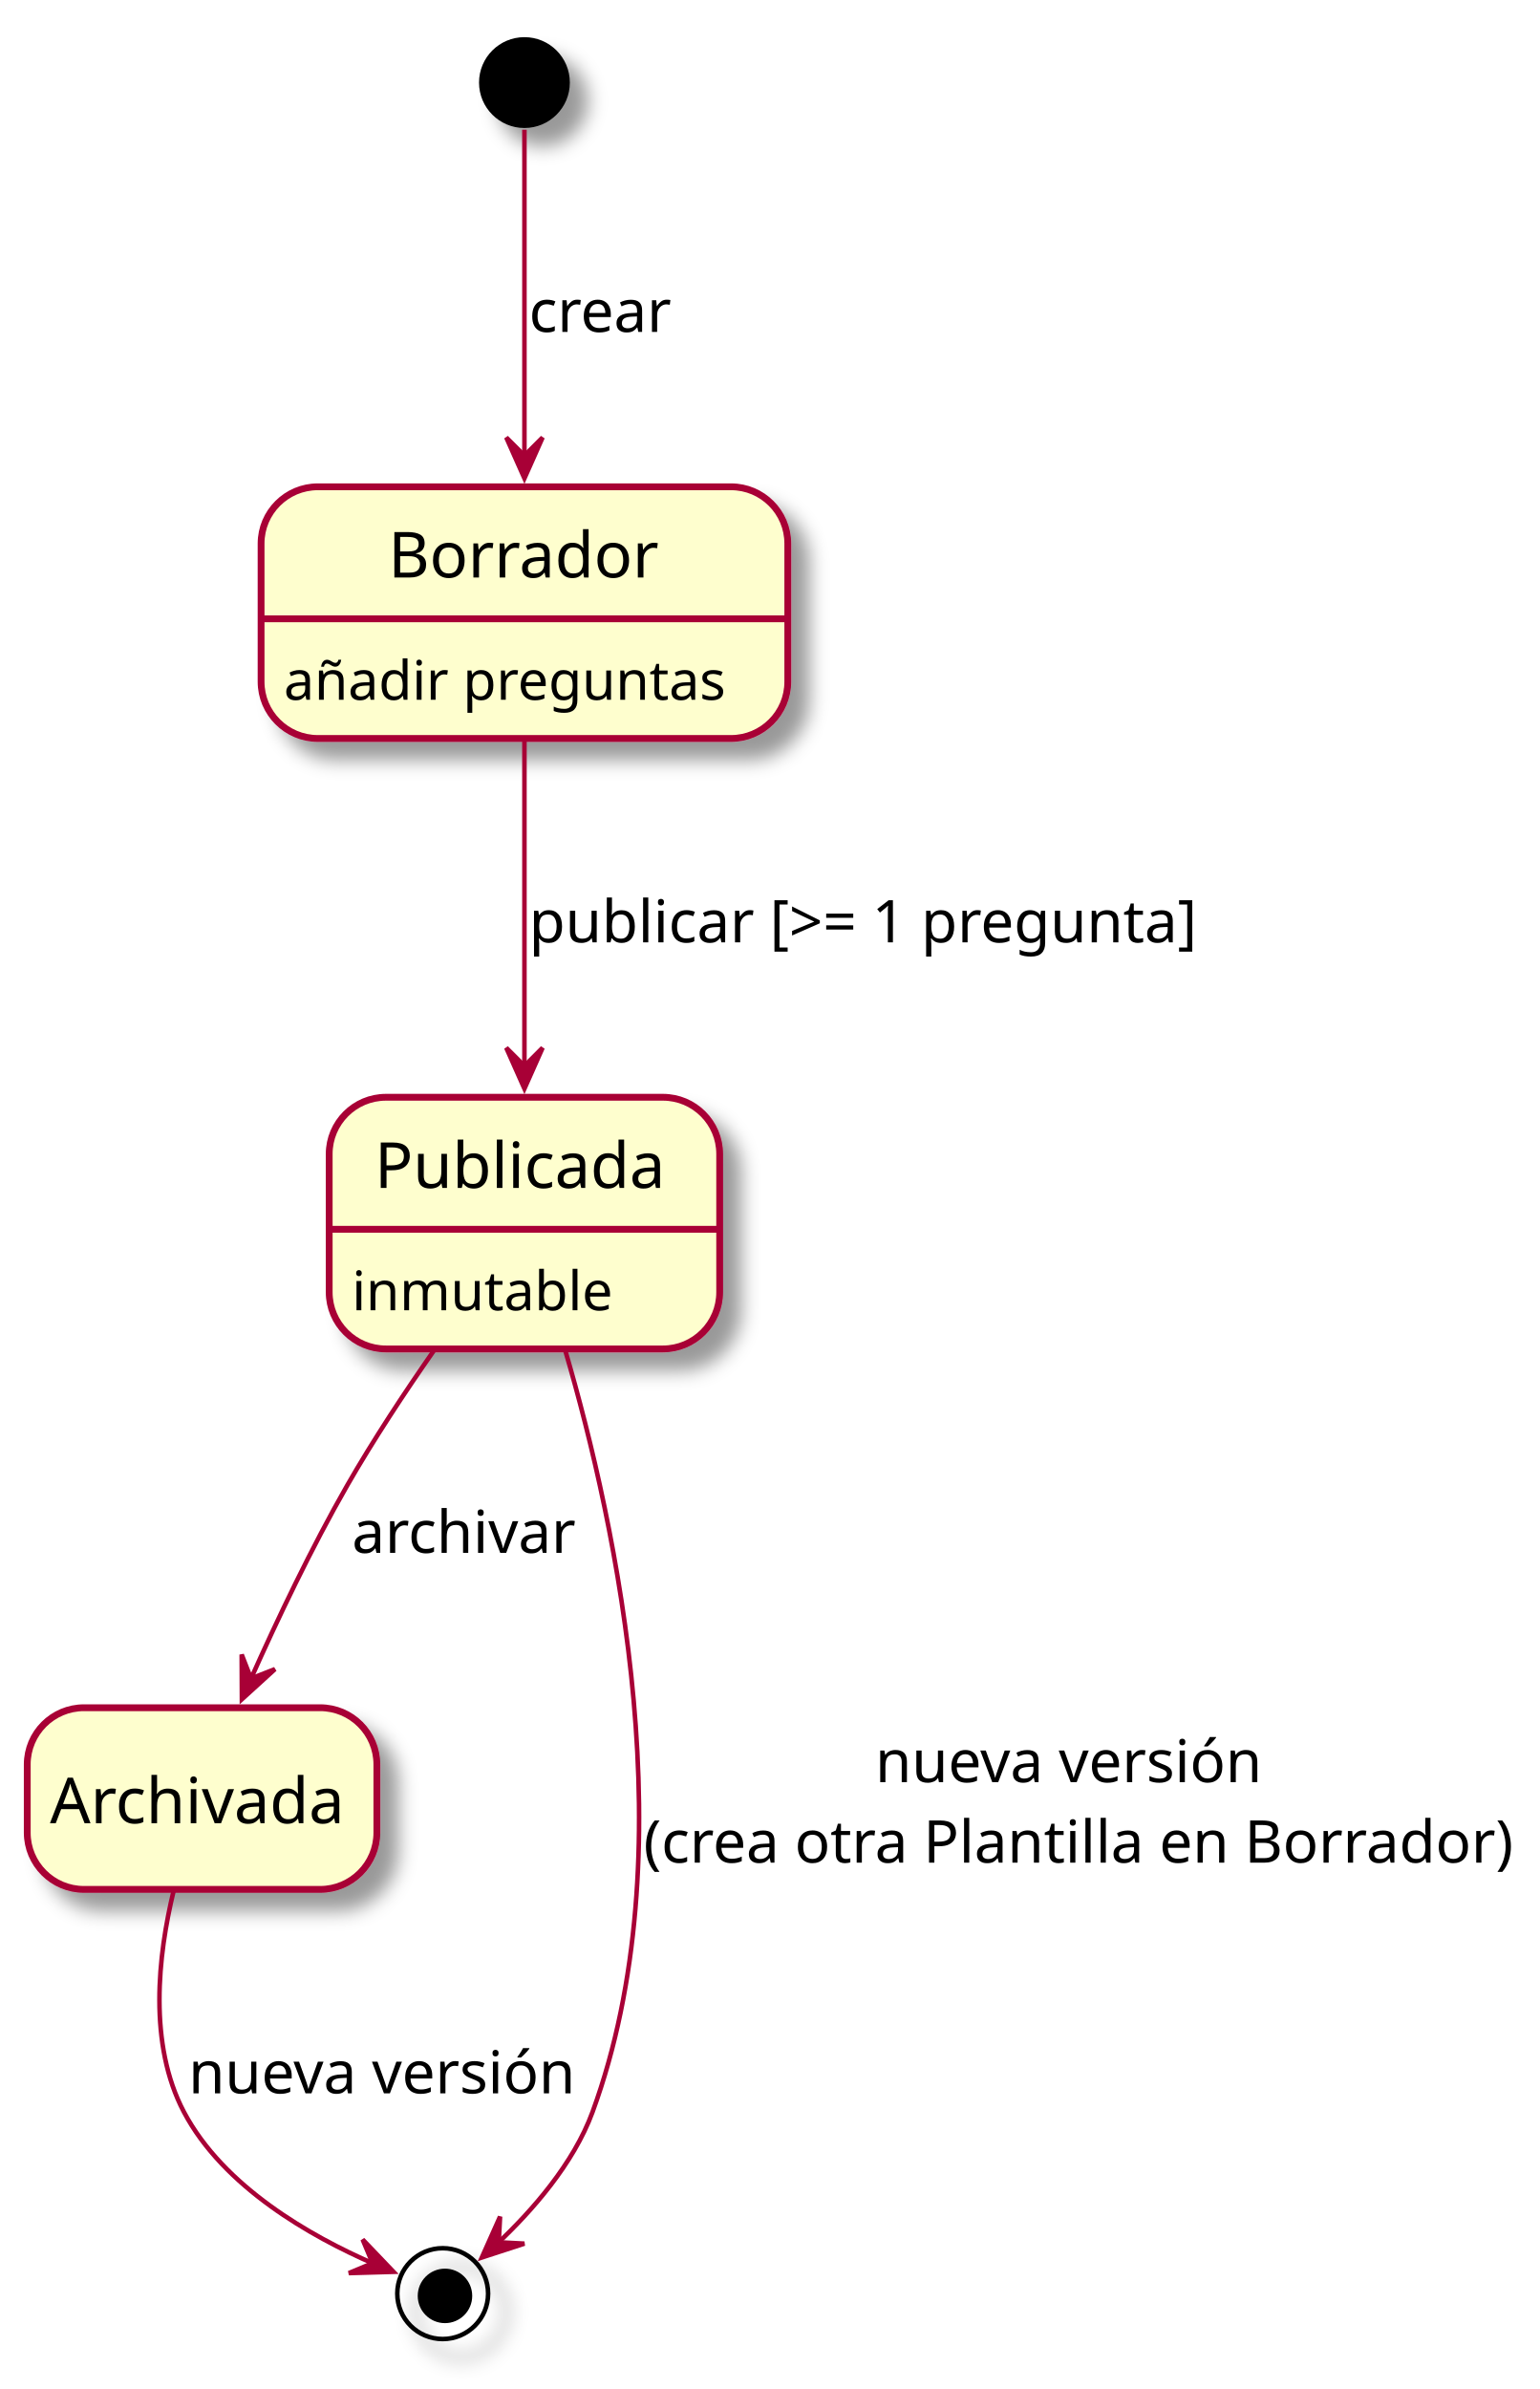
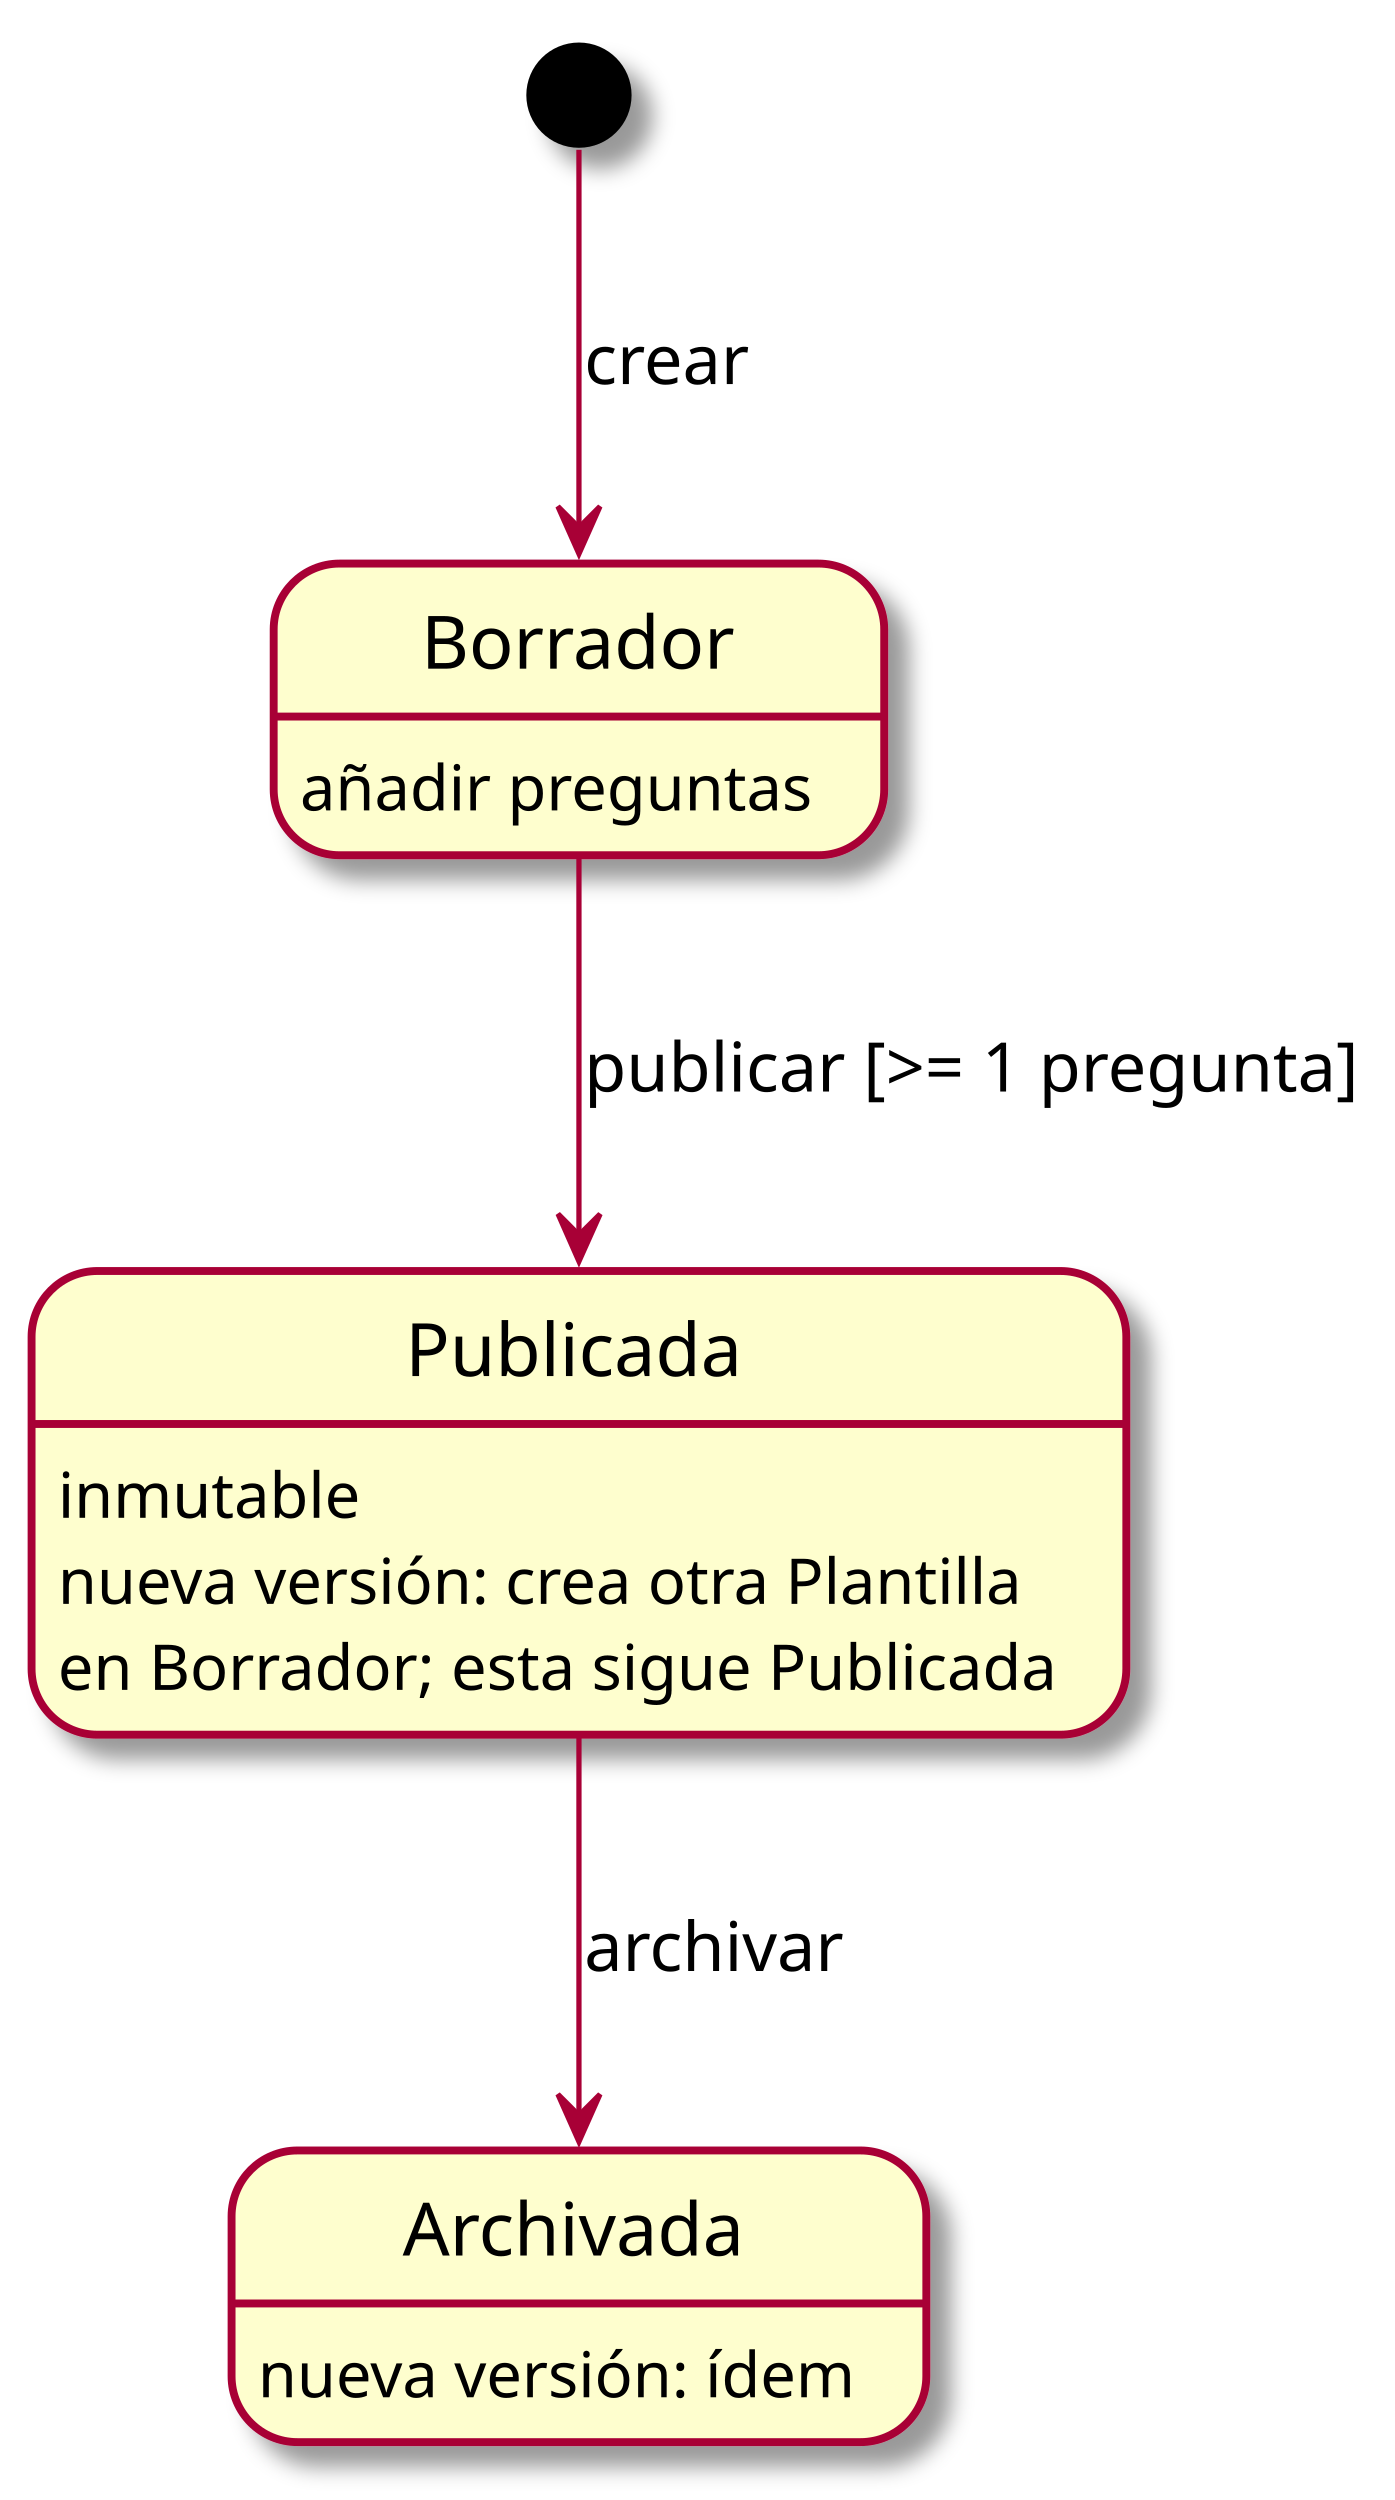
- <svg xmlns="http://www.w3.org/2000/svg" contentScriptType="application/ecmascript" contentStyleType="text/css" height="526px" preserveAspectRatio="none" style="width:339px;height:526px;" version="1.1" viewBox="0 0 339 526" width="339px" zoomAndPan="magnify">
+ <svg xmlns="http://www.w3.org/2000/svg" contentScriptType="application/ecmascript" contentStyleType="text/css" height="475px" preserveAspectRatio="none" style="width:265px;height:475px;" version="1.1" viewBox="0 0 265 475" width="265px" zoomAndPan="magnify">
  <defs>
-     <filter height="300%" id="f308sg25qpet" width="300%" x="-1" y="-1">
+     <filter height="300%" id="f1s1lzmiloxslz" width="300%" x="-1" y="-1">
      <feGaussianBlur result="blurOut" stdDeviation="2.0" />
      <feColorMatrix in="blurOut" result="blurOut2" type="matrix" values="0 0 0 0 0 0 0 0 0 0 0 0 0 0 0 0 0 0 .4 0" />
      <feOffset dx="4.0" dy="4.0" in="blurOut2" result="blurOut3" />
      <feBlend in="SourceGraphic" in2="blurOut3" mode="normal" />
    </filter>
  </defs>
  <g>
-     <ellipse cx="115.5" cy="18.18" fill="#000000" filter="url(#f308sg25qpet)" rx="10" ry="10" style="stroke: none; stroke-width: 1.0;" />
-     <rect fill="#FEFECE" filter="url(#f308sg25qpet)" height="55.412" rx="12.5" ry="12.5" style="stroke: #A80036; stroke-width: 1.5;" width="116" x="57.5" y="107.18" />
-     <line style="stroke: #A80036; stroke-width: 1.5;" x1="57.5" x2="173.5" y1="136.248" y2="136.248" />
-     <text fill="#000000" font-family="sans-serif" font-size="14" lengthAdjust="spacingAndGlyphs" textLength="60" x="85.5" y="127.146">Borrador</text>
-     <text fill="#000000" font-family="sans-serif" font-size="12" lengthAdjust="spacingAndGlyphs" textLength="96" x="62.5" y="154.076">añadir preguntas</text>
-     <rect fill="#FEFECE" filter="url(#f308sg25qpet)" height="55.412" rx="12.5" ry="12.5" style="stroke: #A80036; stroke-width: 1.5;" width="86" x="72.5" y="241.59" />
-     <line style="stroke: #A80036; stroke-width: 1.5;" x1="72.5" x2="158.5" y1="270.658" y2="270.658" />
-     <text fill="#000000" font-family="sans-serif" font-size="14" lengthAdjust="spacingAndGlyphs" textLength="66" x="82.5" y="261.556">Publicada</text>
-     <text fill="#000000" font-family="sans-serif" font-size="12" lengthAdjust="spacingAndGlyphs" textLength="56" x="77.5" y="288.486">inmutable</text>
-     <rect fill="#FEFECE" filter="url(#f308sg25qpet)" height="40" rx="12.5" ry="12.5" style="stroke: #A80036; stroke-width: 1.5;" width="77" x="6" y="376" />
-     <text fill="#000000" font-family="sans-serif" font-size="14" lengthAdjust="spacingAndGlyphs" textLength="67" x="11" y="401.432">Archivada</text>
-     <ellipse cx="97.5" cy="505" fill="none" filter="url(#f308sg25qpet)" rx="10" ry="10" style="stroke: #000000; stroke-width: 1.0;" />
-     <ellipse cx="98" cy="505.5" fill="#000000" rx="6" ry="6" style="stroke: none; stroke-width: 1.0;" />
-     <path d="M115.5,28.56 C115.5,44.08 115.5,75.82 115.5,100.42 " fill="none" id="*start-&gt;Borrador" style="stroke: #A80036; stroke-width: 1.0;" />
-     <polygon fill="#A80036" points="115.5,105.32,119.5,96.32,115.5,100.32,111.5,96.32,115.5,105.32" style="stroke: #A80036; stroke-width: 1.0;" />
-     <text fill="#000000" font-family="sans-serif" font-size="13" lengthAdjust="spacingAndGlyphs" textLength="30" x="116.5" y="73.077">crear</text>
-     <path d="M115.5,163 C115.5,183.79 115.5,212.61 115.5,234.84 " fill="none" id="Borrador-&gt;Publicada" style="stroke: #A80036; stroke-width: 1.0;" />
-     <polygon fill="#A80036" points="115.5,239.7,119.5,230.7,115.5,234.7,111.5,230.7,115.5,239.7" style="stroke: #A80036; stroke-width: 1.0;" />
-     <text fill="#000000" font-family="sans-serif" font-size="13" lengthAdjust="spacingAndGlyphs" textLength="142" x="116.5" y="207.487">publicar [&gt;= 1 pregunta]</text>
-     <path d="M95.53,297.4 C89.12,306.59 82.21,317.05 76.5,327 C68.61,340.74 61.01,356.74 55.2,369.77 " fill="none" id="Publicada-&gt;Archivada" style="stroke: #A80036; stroke-width: 1.0;" />
-     <polygon fill="#A80036" points="53.27,374.14,60.552,367.509,55.281,369.562,53.227,364.291,53.27,374.14" style="stroke: #A80036; stroke-width: 1.0;" />
-     <text fill="#000000" font-family="sans-serif" font-size="13" lengthAdjust="spacingAndGlyphs" textLength="48" x="77.5" y="341.897">archivar</text>
-     <path d="M124.51,297.4 C135.81,335.93 151.32,408.18 130.5,465 C126.31,476.45 117.1,486.85 109.48,494.02 " fill="none" id="Publicada-&gt;*end" style="stroke: #A80036; stroke-width: 1.0;" />
-     <polygon fill="#A80036" points="106.12,497.04,115.486,493.993,109.837,493.695,110.134,488.046,106.12,497.04" style="stroke: #A80036; stroke-width: 1.0;" />
-     <text fill="#000000" font-family="sans-serif" font-size="13" lengthAdjust="spacingAndGlyphs" textLength="84" x="192.75" y="392.397">nueva versión</text>
-     <text fill="#000000" font-family="sans-serif" font-size="13" lengthAdjust="spacingAndGlyphs" textLength="186" x="141.75" y="410.103">(crea otra Plantilla en Borrador)</text>
-     <path d="M38.24,416.31 C34.78,430.58 32.61,450.04 40.5,465 C49.23,481.55 68.51,492.42 82.22,498.38 " fill="none" id="Archivada-&gt;*end" style="stroke: #A80036; stroke-width: 1.0;" />
-     <polygon fill="#A80036" points="86.67,500.2,79.863,493.082,82.044,498.301,76.825,500.483,86.67,500.2" style="stroke: #A80036; stroke-width: 1.0;" />
-     <text fill="#000000" font-family="sans-serif" font-size="13" lengthAdjust="spacingAndGlyphs" textLength="84" x="41.5" y="460.897">nueva versión</text>
+     <ellipse cx="110" cy="18.08" fill="#000000" filter="url(#f1s1lzmiloxslz)" rx="10" ry="10" style="stroke: none; stroke-width: 1.0;" />
+     <rect fill="#FEFECE" filter="url(#f1s1lzmiloxslz)" height="55.412" rx="12.5" ry="12.5" style="stroke: #A80036; stroke-width: 1.5;" width="116" x="52" y="107.08" />
+     <line style="stroke: #A80036; stroke-width: 1.5;" x1="52" x2="168" y1="136.148" y2="136.148" />
+     <text fill="#000000" font-family="sans-serif" font-size="14" lengthAdjust="spacingAndGlyphs" textLength="60" x="80" y="127.046">Borrador</text>
+     <text fill="#000000" font-family="sans-serif" font-size="12" lengthAdjust="spacingAndGlyphs" textLength="96" x="57" y="153.976">añadir preguntas</text>
+     <rect fill="#FEFECE" filter="url(#f1s1lzmiloxslz)" height="88.1" rx="12.5" ry="12.5" style="stroke: #A80036; stroke-width: 1.5;" width="208" x="6" y="241.49" />
+     <line style="stroke: #A80036; stroke-width: 1.5;" x1="6" x2="214" y1="270.558" y2="270.558" />
+     <text fill="#000000" font-family="sans-serif" font-size="14" lengthAdjust="spacingAndGlyphs" textLength="66" x="77" y="261.456">Publicada</text>
+     <text fill="#000000" font-family="sans-serif" font-size="12" lengthAdjust="spacingAndGlyphs" textLength="56" x="11" y="288.386">inmutable</text>
+     <text fill="#000000" font-family="sans-serif" font-size="12" lengthAdjust="spacingAndGlyphs" textLength="182" x="11" y="304.73">nueva versión: crea otra Plantilla</text>
+     <text fill="#000000" font-family="sans-serif" font-size="12" lengthAdjust="spacingAndGlyphs" textLength="188" x="11" y="321.074">en Borrador; esta sigue Publicada</text>
+     <rect fill="#FEFECE" filter="url(#f1s1lzmiloxslz)" height="55.412" rx="12.5" ry="12.5" style="stroke: #A80036; stroke-width: 1.5;" width="132" x="44" y="408.59" />
+     <line style="stroke: #A80036; stroke-width: 1.5;" x1="44" x2="176" y1="437.658" y2="437.658" />
+     <text fill="#000000" font-family="sans-serif" font-size="14" lengthAdjust="spacingAndGlyphs" textLength="67" x="76.5" y="428.556">Archivada</text>
+     <text fill="#000000" font-family="sans-serif" font-size="12" lengthAdjust="spacingAndGlyphs" textLength="112" x="49" y="455.486">nueva versión: ídem</text>
+     <path d="M110,28.46 C110,43.98 110,75.72 110,100.32 " fill="none" id="*start-&gt;Borrador" style="stroke: #A80036; stroke-width: 1.0;" />
+     <polygon fill="#A80036" points="110,105.22,114,96.22,110,100.22,106,96.22,110,105.22" style="stroke: #A80036; stroke-width: 1.0;" />
+     <text fill="#000000" font-family="sans-serif" font-size="13" lengthAdjust="spacingAndGlyphs" textLength="30" x="111" y="72.977">crear</text>
+     <path d="M110,162.72 C110,182.78 110,210.74 110,234.82 " fill="none" id="Borrador-&gt;Publicada" style="stroke: #A80036; stroke-width: 1.0;" />
+     <polygon fill="#A80036" points="110,239.65,114.026,230.661,110.014,234.65,106.026,230.639,110,239.65" style="stroke: #A80036; stroke-width: 1.0;" />
+     <text fill="#000000" font-family="sans-serif" font-size="13" lengthAdjust="spacingAndGlyphs" textLength="142" x="111" y="207.387">publicar [&gt;= 1 pregunta]</text>
+     <path d="M110,329.96 C110,352.97 110,380.78 110,402.05 " fill="none" id="Publicada-&gt;Archivada" style="stroke: #A80036; stroke-width: 1.0;" />
+     <polygon fill="#A80036" points="110,406.91,114,397.91,110,401.91,106,397.91,110,406.91" style="stroke: #A80036; stroke-width: 1.0;" />
+     <text fill="#000000" font-family="sans-serif" font-size="13" lengthAdjust="spacingAndGlyphs" textLength="48" x="111" y="374.487">archivar</text>
  </g>
</svg>
